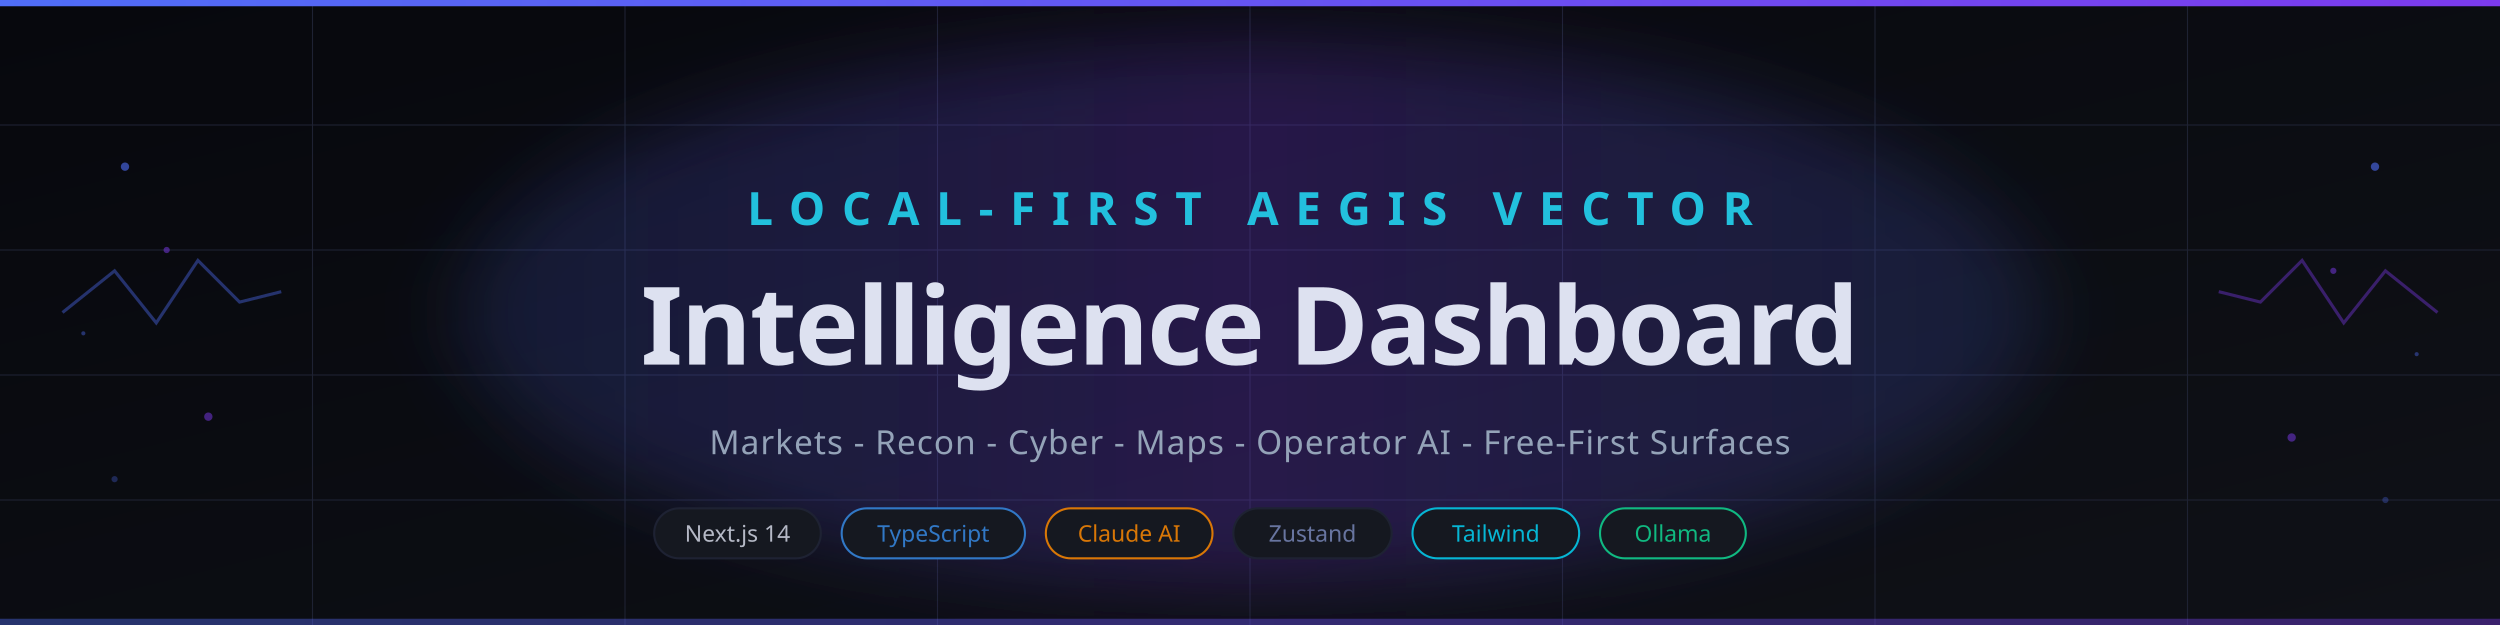
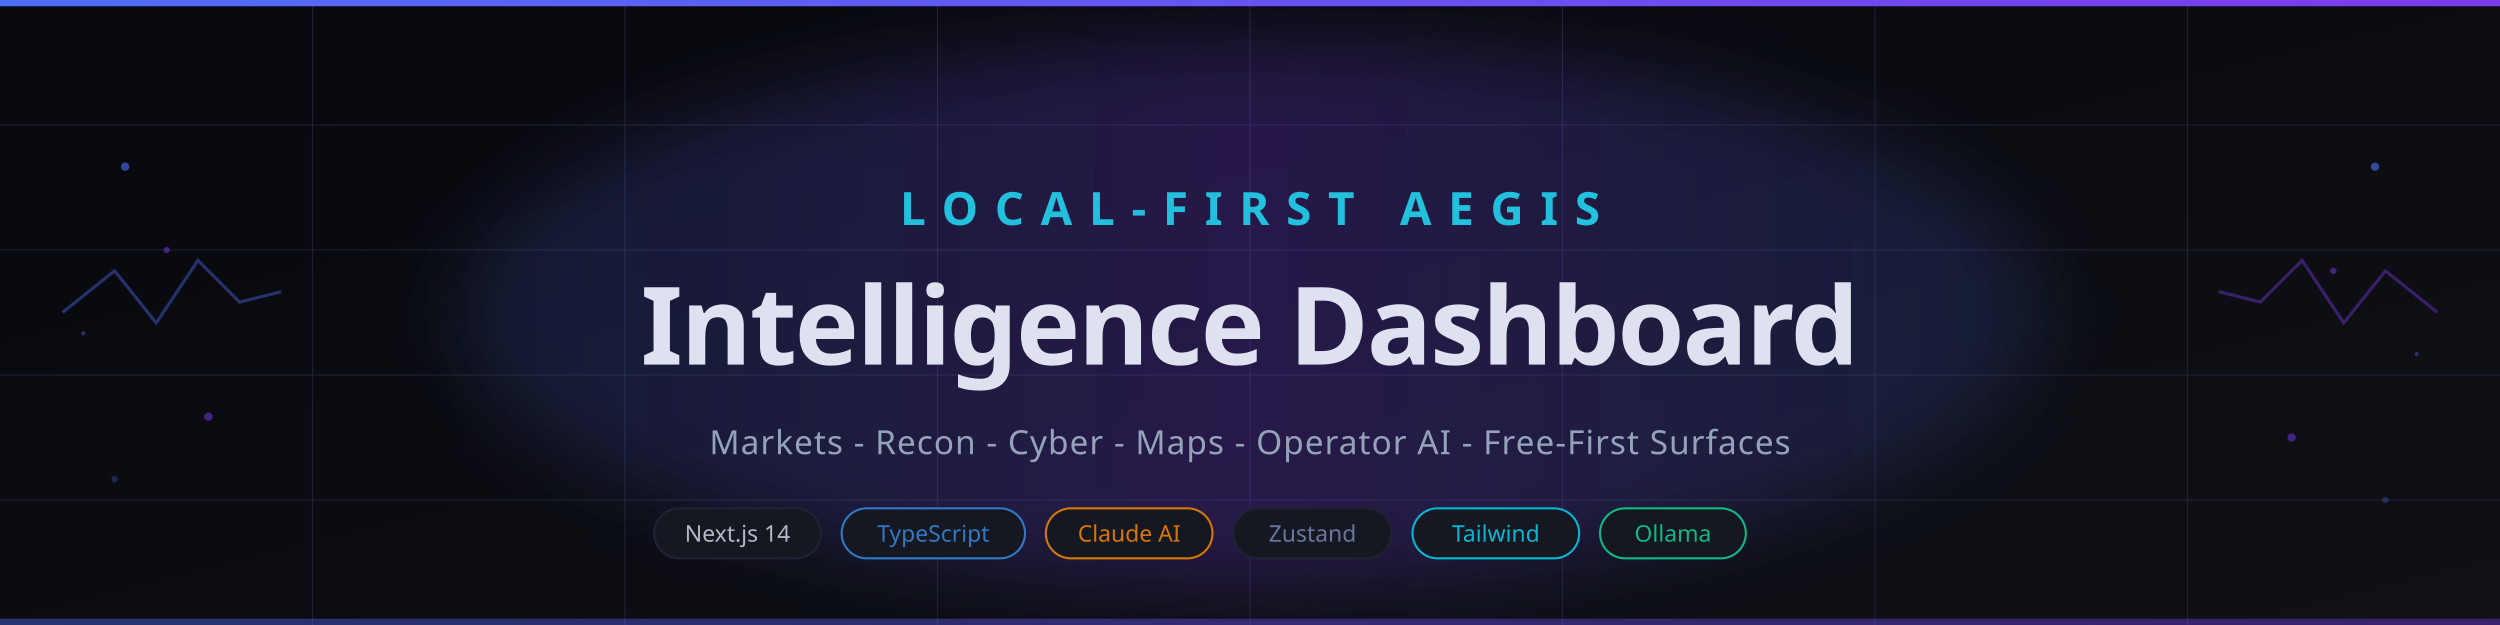
<svg xmlns="http://www.w3.org/2000/svg" width="1200" height="300" viewBox="0 0 1200 300">
  <defs>
    <linearGradient id="bg" x1="0%" y1="0%" x2="100%" y2="100%">
      <stop offset="0%" style="stop-color:#07080d" />
      <stop offset="100%" style="stop-color:#0f1117" />
    </linearGradient>
    <linearGradient id="accent" x1="0%" y1="0%" x2="100%" y2="0%">
      <stop offset="0%" style="stop-color:#4f6ef7" />
      <stop offset="100%" style="stop-color:#7c3aed" />
    </linearGradient>
    <linearGradient id="glow" x1="0%" y1="0%" x2="100%" y2="0%">
      <stop offset="0%" style="stop-color:#4f6ef7;stop-opacity:0.15" />
      <stop offset="50%" style="stop-color:#7c3aed;stop-opacity:0.25" />
      <stop offset="100%" style="stop-color:#4f6ef7;stop-opacity:0.15" />
    </linearGradient>
    <filter id="blur">
      <feGaussianBlur stdDeviation="18" />
    </filter>
    <filter id="softblur">
      <feGaussianBlur stdDeviation="4" />
    </filter>
  </defs>
  <rect width="1200" height="300" fill="url(#bg)" />
  <line x1="0" y1="60" x2="1200" y2="60" stroke="#1e2233" stroke-width="0.5" />
  <line x1="0" y1="120" x2="1200" y2="120" stroke="#1e2233" stroke-width="0.5" />
  <line x1="0" y1="180" x2="1200" y2="180" stroke="#1e2233" stroke-width="0.5" />
  <line x1="0" y1="240" x2="1200" y2="240" stroke="#1e2233" stroke-width="0.5" />
  <line x1="150" y1="0" x2="150" y2="300" stroke="#1e2233" stroke-width="0.5" />
  <line x1="300" y1="0" x2="300" y2="300" stroke="#1e2233" stroke-width="0.5" />
  <line x1="450" y1="0" x2="450" y2="300" stroke="#1e2233" stroke-width="0.5" />
  <line x1="600" y1="0" x2="600" y2="300" stroke="#1e2233" stroke-width="0.5" />
  <line x1="750" y1="0" x2="750" y2="300" stroke="#1e2233" stroke-width="0.5" />
  <line x1="900" y1="0" x2="900" y2="300" stroke="#1e2233" stroke-width="0.5" />
  <line x1="1050" y1="0" x2="1050" y2="300" stroke="#1e2233" stroke-width="0.5" />
  <ellipse cx="600" cy="150" rx="380" ry="130" fill="url(#glow)" filter="url(#blur)" />
  <rect x="0" y="0" width="1200" height="3" fill="url(#accent)" />
  <circle cx="60" cy="80" r="2" fill="#4f6ef7" opacity="0.6" />
  <circle cx="80" cy="120" r="1.5" fill="#7c3aed" opacity="0.5" />
  <circle cx="40" cy="160" r="1" fill="#4f6ef7" opacity="0.4" />
  <circle cx="100" cy="200" r="2" fill="#7c3aed" opacity="0.5" />
  <circle cx="55" cy="230" r="1.5" fill="#4f6ef7" opacity="0.3" />
  <circle cx="1140" cy="80" r="2" fill="#4f6ef7" opacity="0.6" />
  <circle cx="1120" cy="130" r="1.5" fill="#7c3aed" opacity="0.5" />
  <circle cx="1160" cy="170" r="1" fill="#4f6ef7" opacity="0.4" />
  <circle cx="1100" cy="210" r="2" fill="#7c3aed" opacity="0.5" />
  <circle cx="1145" cy="240" r="1.5" fill="#4f6ef7" opacity="0.3" />
  <polyline points="30,150 55,130 75,155 95,125 115,145 135,140" stroke="#4f6ef7" stroke-width="1.5" fill="none" opacity="0.4" />
  <polyline points="1170,150 1145,130 1125,155 1105,125 1085,145 1065,140" stroke="#7c3aed" stroke-width="1.5" fill="none" opacity="0.4" />
-   <text x="600" y="108" font-family="'Segoe UI', system-ui, -apple-system, sans-serif" font-size="22" font-weight="700" fill="#22d3ee" text-anchor="middle" letter-spacing="8" opacity="0.9">LOCAL-FIRST AEGIS VECTOR</text>
+   <text x="600" y="108" font-family="'Segoe UI', system-ui, -apple-system, sans-serif" font-size="22" font-weight="700" fill="#22d3ee" text-anchor="middle" letter-spacing="8" opacity="0.9">LOCAL-FIRST AEGIS</text>
  <text x="600" y="175" font-family="'Segoe UI', system-ui, -apple-system, sans-serif" font-size="52" font-weight="800" fill="#dde1f0" text-anchor="middle" letter-spacing="-1">Intelligence Dashboard</text>
  <text x="600" y="218" font-family="'Segoe UI', system-ui, -apple-system, sans-serif" font-size="16" font-weight="400" fill="#94a3b8" text-anchor="middle" letter-spacing="0.5">Markets - Recon - Cyber - Maps - Operator AI - Free-First Surfaces</text>
  <rect x="314" y="244" width="80" height="24" rx="12" fill="#151820" stroke="#1e2233" stroke-width="1" />
  <text x="354" y="260" font-family="'Segoe UI', system-ui, sans-serif" font-size="11" fill="#dde1f0" text-anchor="middle" opacity="0.8">Next.js 14</text>
  <rect x="404" y="244" width="88" height="24" rx="12" fill="#151820" stroke="#3178c6" stroke-width="1" />
  <text x="448" y="260" font-family="'Segoe UI', system-ui, sans-serif" font-size="11" fill="#3178c6" text-anchor="middle">TypeScript</text>
  <rect x="502" y="244" width="80" height="24" rx="12" fill="#151820" stroke="#d97706" stroke-width="1" />
  <text x="542" y="260" font-family="'Segoe UI', system-ui, sans-serif" font-size="11" fill="#d97706" text-anchor="middle">Claude AI</text>
  <rect x="592" y="244" width="76" height="24" rx="12" fill="#151820" stroke="#1e2233" stroke-width="1" />
  <text x="630" y="260" font-family="'Segoe UI', system-ui, sans-serif" font-size="11" fill="#6875a0" text-anchor="middle">Zustand</text>
  <rect x="678" y="244" width="80" height="24" rx="12" fill="#151820" stroke="#06b6d4" stroke-width="1" />
  <text x="718" y="260" font-family="'Segoe UI', system-ui, sans-serif" font-size="11" fill="#06b6d4" text-anchor="middle">Tailwind</text>
  <rect x="768" y="244" width="70" height="24" rx="12" fill="#151820" stroke="#10b981" stroke-width="1" />
  <text x="803" y="260" font-family="'Segoe UI', system-ui, sans-serif" font-size="11" fill="#10b981" text-anchor="middle">Ollama</text>
  <rect x="0" y="297" width="1200" height="3" fill="url(#accent)" opacity="0.4" />
</svg>
